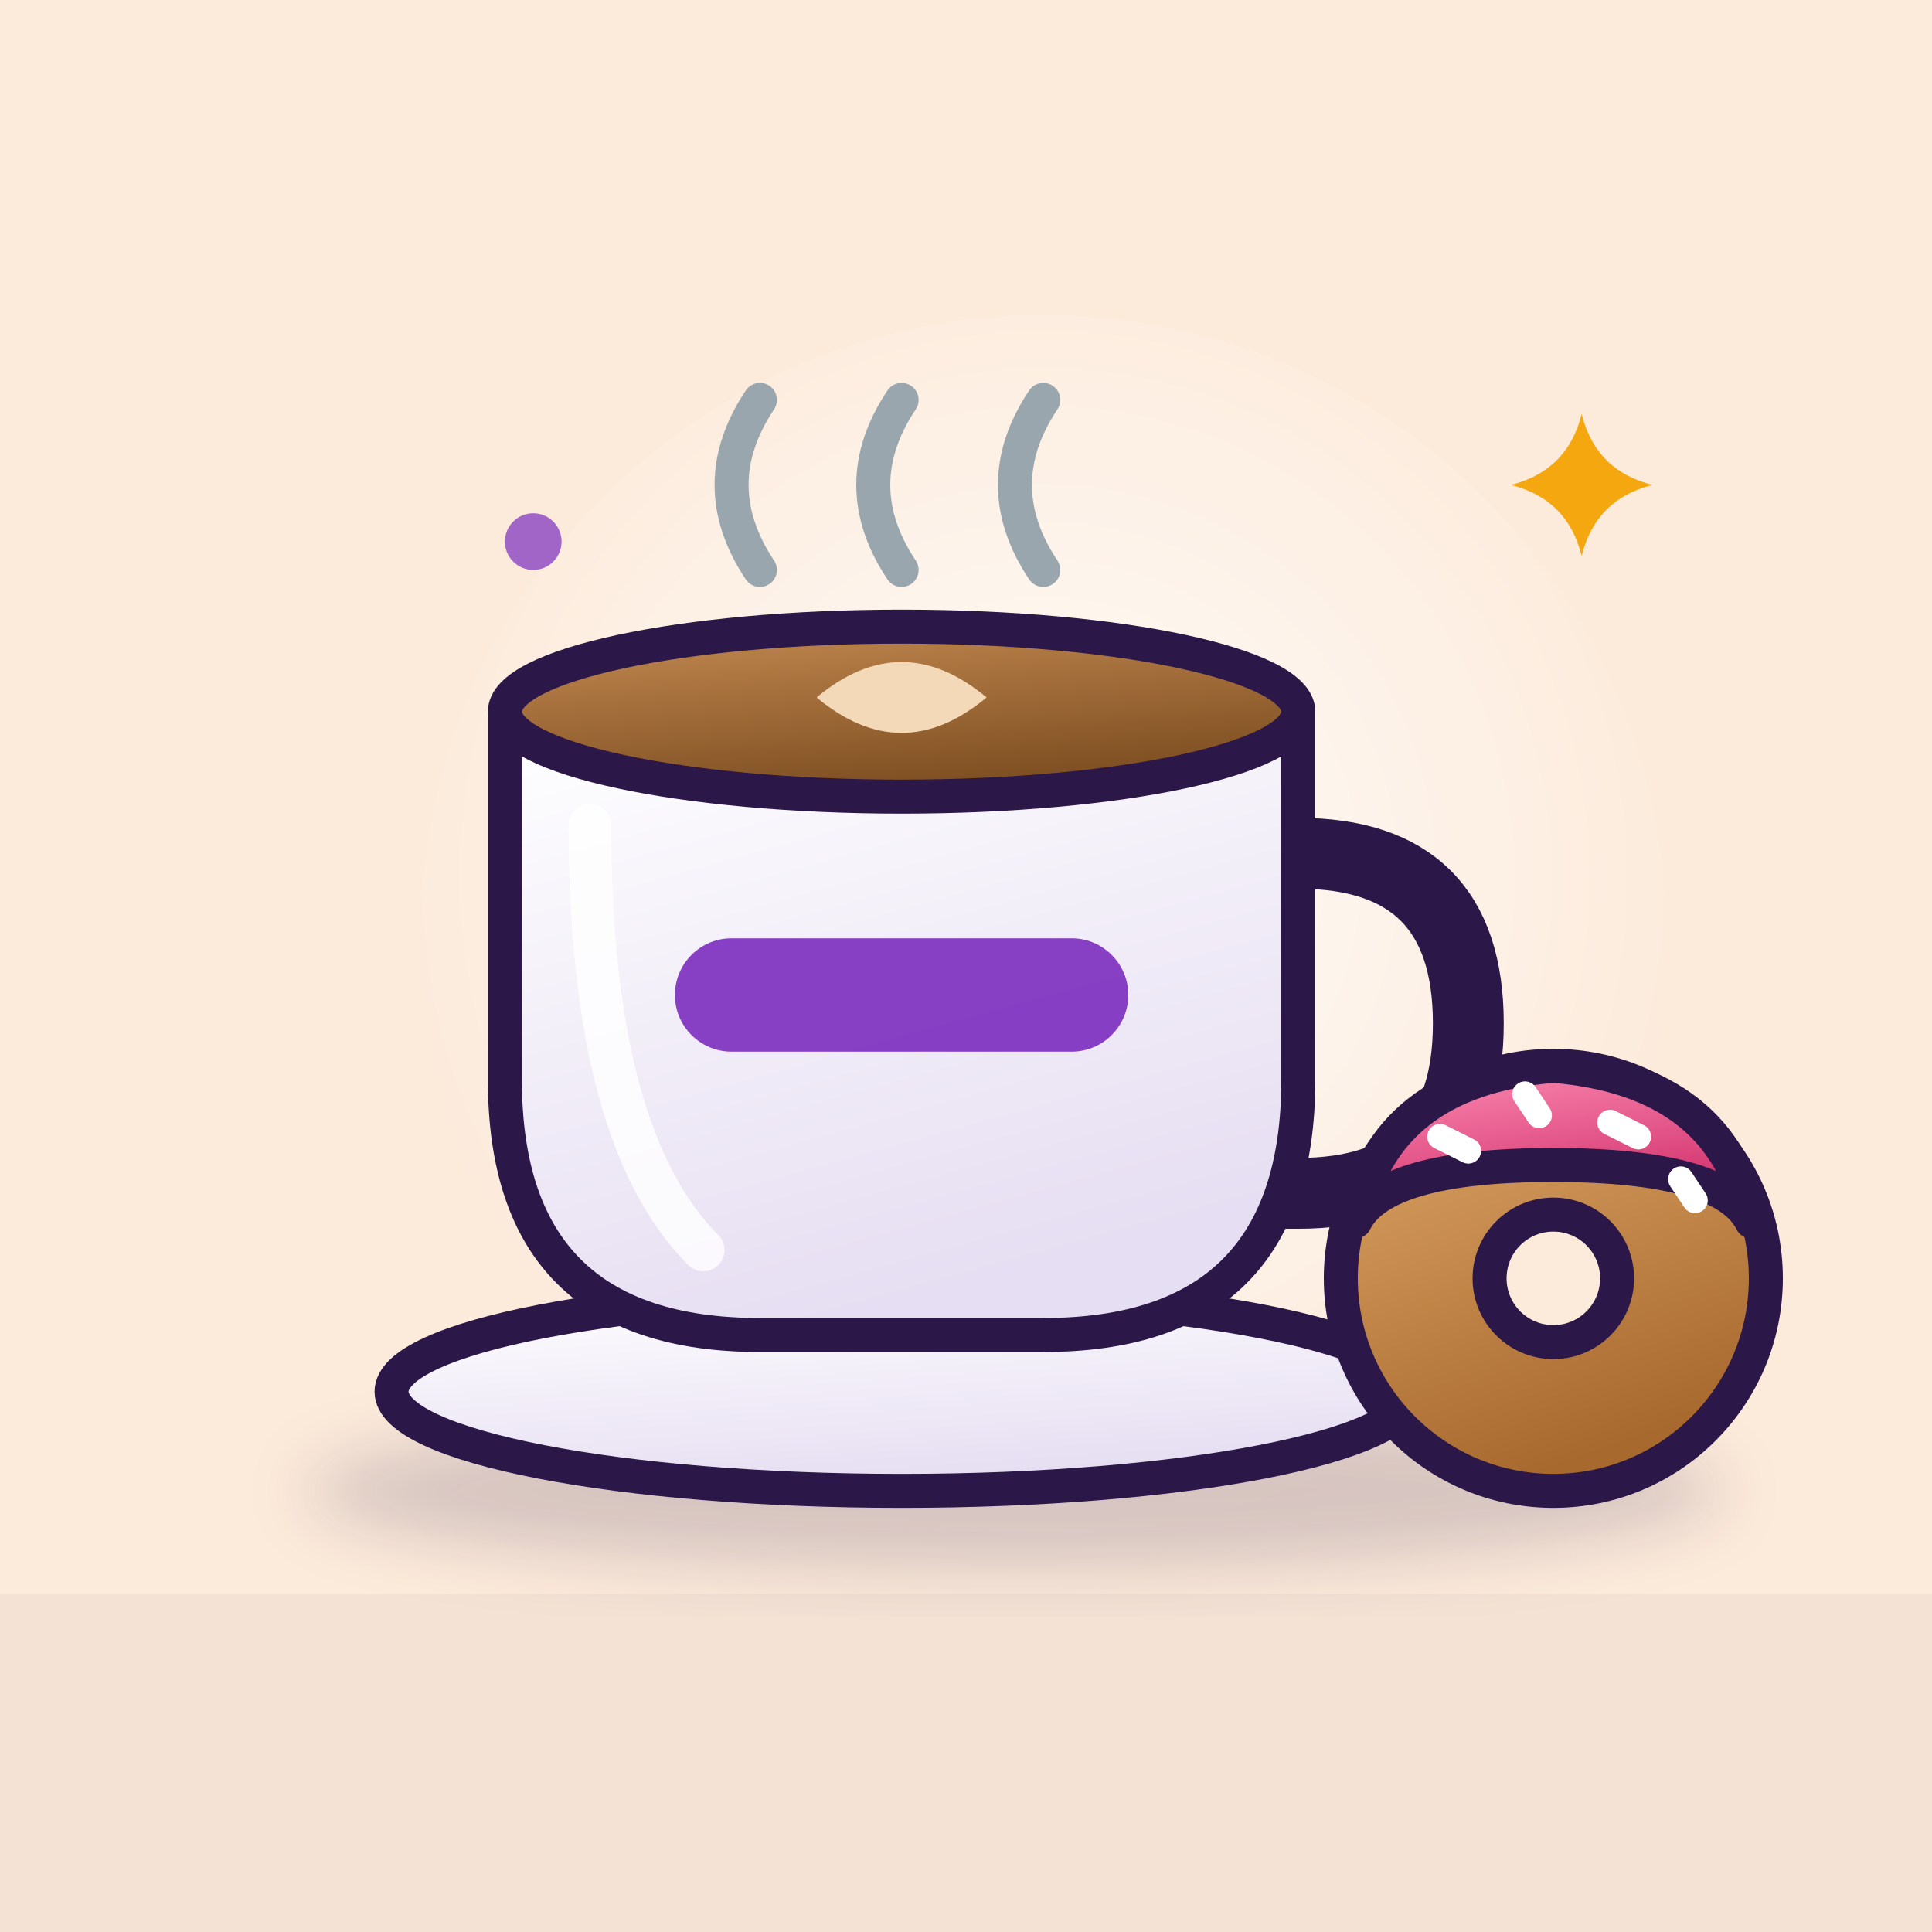
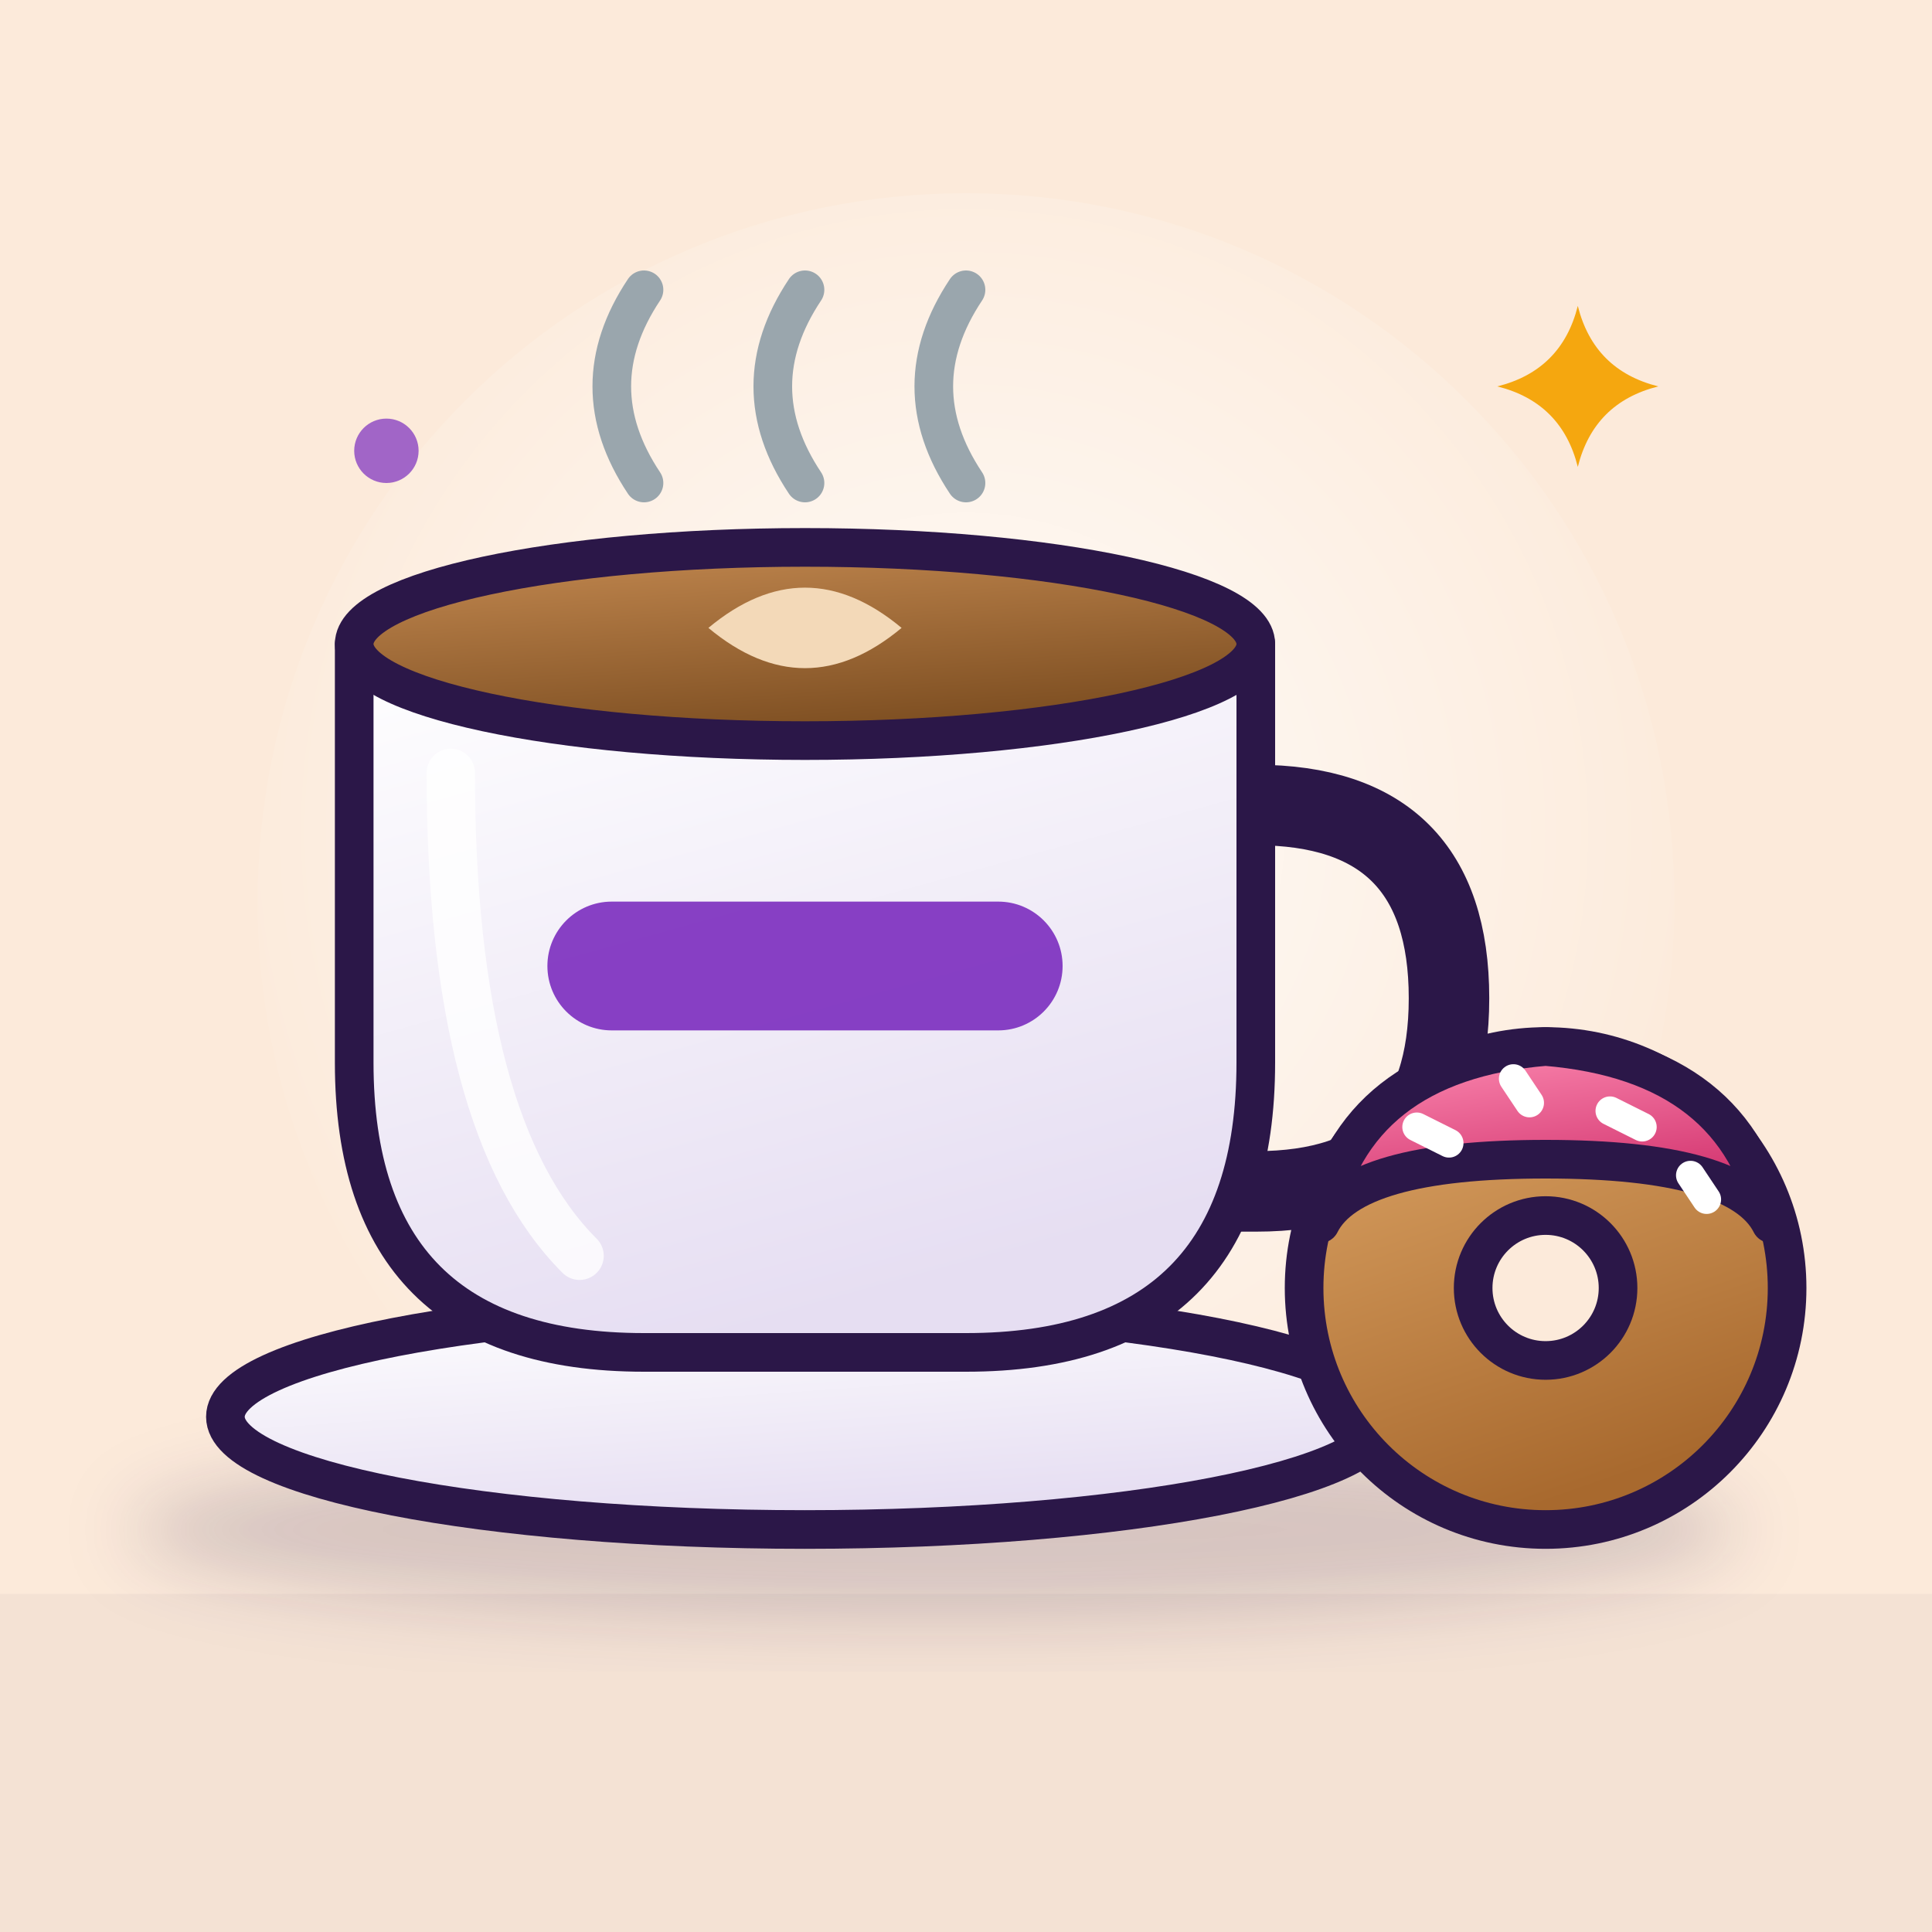
<svg xmlns="http://www.w3.org/2000/svg" viewBox="0 0 120 120" role="img">
  <defs>
    <linearGradient id="pur" x1="0" y1="0" x2="0.35" y2="1">
      <stop offset="0" stop-color="#A35BE8" />
      <stop offset="1" stop-color="#6A1FB5" />
    </linearGradient>
    <linearGradient id="purD" x1="0" y1="0" x2="0.35" y2="1">
      <stop offset="0" stop-color="#7B2CBF" />
      <stop offset="1" stop-color="#4A1287" />
    </linearGradient>
    <linearGradient id="gold" x1="0" y1="0" x2="0.35" y2="1">
      <stop offset="0" stop-color="#FFD45C" />
      <stop offset="1" stop-color="#F29A05" />
    </linearGradient>
    <linearGradient id="goldD" x1="0" y1="0" x2="0.35" y2="1">
      <stop offset="0" stop-color="#F2A20C" />
      <stop offset="1" stop-color="#C97A00" />
    </linearGradient>
    <linearGradient id="slate" x1="0" y1="0" x2="0.35" y2="1">
      <stop offset="0" stop-color="#66737B" />
      <stop offset="1" stop-color="#353F46" />
    </linearGradient>
    <linearGradient id="slateL" x1="0" y1="0" x2="0.35" y2="1">
      <stop offset="0" stop-color="#B8C3CA" />
      <stop offset="1" stop-color="#7F8C94" />
    </linearGradient>
    <linearGradient id="red" x1="0" y1="0" x2="0.35" y2="1">
      <stop offset="0" stop-color="#FF7A66" />
      <stop offset="1" stop-color="#CC3526" />
    </linearGradient>
    <linearGradient id="blue" x1="0" y1="0" x2="0.35" y2="1">
      <stop offset="0" stop-color="#5DB0F5" />
      <stop offset="1" stop-color="#1C64A8" />
    </linearGradient>
    <linearGradient id="green" x1="0" y1="0" x2="0.35" y2="1">
      <stop offset="0" stop-color="#5CC183" />
      <stop offset="1" stop-color="#22794A" />
    </linearGradient>
    <linearGradient id="greenD" x1="0" y1="0" x2="0.35" y2="1">
      <stop offset="0" stop-color="#2F8F57" />
      <stop offset="1" stop-color="#155A33" />
    </linearGradient>
    <linearGradient id="pink" x1="0" y1="0" x2="0.35" y2="1">
      <stop offset="0" stop-color="#FF8FB5" />
      <stop offset="1" stop-color="#D02F6B" />
    </linearGradient>
    <linearGradient id="teal" x1="0" y1="0" x2="0.35" y2="1">
      <stop offset="0" stop-color="#4CC4D2" />
      <stop offset="1" stop-color="#14808E" />
    </linearGradient>
    <linearGradient id="cream" x1="0" y1="0" x2="0.35" y2="1">
      <stop offset="0" stop-color="#FFFFFF" />
      <stop offset="1" stop-color="#E6DEF2" />
    </linearGradient>
    <linearGradient id="brown" x1="0" y1="0" x2="0.35" y2="1">
      <stop offset="0" stop-color="#C68B52" />
      <stop offset="1" stop-color="#7E4F22" />
    </linearGradient>
    <linearGradient id="screen" x1="0" y1="0" x2="0.35" y2="1">
      <stop offset="0" stop-color="#D6EDFF" />
      <stop offset="1" stop-color="#7FBDF2" />
    </linearGradient>
    <linearGradient id="wood" x1="0" y1="0" x2="0.35" y2="1">
      <stop offset="0" stop-color="#E0A869" />
      <stop offset="1" stop-color="#A8692E" />
    </linearGradient>
    <linearGradient id="glow" x1="0" y1="0" x2="0.35" y2="1">
      <stop offset="0" stop-color="#FFF3C4" />
      <stop offset="1" stop-color="#FFD45C" />
    </linearGradient>
    <linearGradient id="skin" x1="0" y1="0" x2="0.35" y2="1">
      <stop offset="0" stop-color="#FFFFFF" />
      <stop offset="1" stop-color="#F1EAF9" />
    </linearGradient>
    <filter id="soft" x="-30%" y="-30%" width="160%" height="160%">
      <feGaussianBlur stdDeviation="2.2" />
    </filter>
    <radialGradient id="halo" cx="0.5" cy="0.45" r="0.55">
      <stop offset="0" stop-color="#FFFFFF" stop-opacity="0.85" />
      <stop offset="1" stop-color="#FFFFFF" stop-opacity="0" />
    </radialGradient>
  </defs>
  <rect width="120" height="120" fill="#FCEADA" />
  <rect x="0" y="99" width="120" height="21" fill="#2B1748" opacity="0.04" />
-   <g transform="translate(12 9) scale(0.88)">
-     <circle cx="60" cy="56" r="44" fill="url(#halo)" />
-     <path d="M98 19 Q99 23 103 24 Q99 25 98 29 Q97 25 93 24 Q97 23 98 19 Z" fill="#F5A70F" stroke="none" />
-     <circle cx="24" cy="28" r="2" fill="#7B2CBF" opacity="0.7" stroke="none" />
-     <ellipse cx="58" cy="95" rx="50" ry="5.5" fill="#2B1748" opacity="0.18" filter="url(#soft)" />
-     <g stroke="#2B1748" stroke-width="2.4" stroke-linejoin="round" stroke-linecap="round">
-       <path d="M40 30 Q36 24 40 18 M50 30 Q46 24 50 18 M60 30 Q56 24 60 18" fill="none" stroke="#9AA6AD" stroke-width="2.4" />
-       <ellipse cx="50" cy="88" rx="36" ry="7" fill="url(#cream)" />
-       <path d="M72 50 H78 Q90 50 90 62 Q90 74 78 74 H72" fill="none" stroke-width="5" />
-       <path d="M22 40 H78 V66 Q78 84 60 84 H40 Q22 84 22 66 Z" fill="url(#cream)" />
-       <ellipse cx="50" cy="40" rx="28" ry="6" fill="url(#brown)" />
-       <path d="M44 39 Q50 34 56 39 Q50 44 44 39 Z" fill="#F3D9B8" stroke="none" />
-       <path d="M28 48 Q28 70 36 78" fill="none" stroke="#FFFFFF" stroke-width="3" opacity="0.8" />
-       <rect x="34" y="56" width="32" height="8" rx="4" fill="#7B2CBF" stroke="none" opacity="0.9" />
-       <circle cx="96" cy="80" r="15" fill="url(#wood)" />
-       <path d="M82 76 Q84 66 96 65 Q108 66 110 76 Q108 72 96 72 Q84 72 82 76 Z" fill="url(#pink)" />
-       <circle cx="96" cy="80" r="4.5" fill="#FCEADA" />
-       <path d="M88 70 L90 71 M100 69 L102 70 M94 67 L95 68.5 M105 73 L106 74.5" stroke="#FFFFFF" stroke-width="1.8" />
-     </g>
+   <circle cx="60" cy="56" r="44" fill="url(#halo)" />
+   <path d="M98 19 Q99 23 103 24 Q99 25 98 29 Q97 25 93 24 Q97 23 98 19 Z" fill="#F5A70F" stroke="none" />
+   <circle cx="24" cy="28" r="2" fill="#7B2CBF" opacity="0.7" stroke="none" />
+   <ellipse cx="58" cy="95" rx="50" ry="5.5" fill="#2B1748" opacity="0.18" filter="url(#soft)" />
+   <g stroke="#2B1748" stroke-width="2.4" stroke-linejoin="round" stroke-linecap="round">
+     <path d="M40 30 Q36 24 40 18 M50 30 Q46 24 50 18 M60 30 Q56 24 60 18" fill="none" stroke="#9AA6AD" stroke-width="2.4" />
+     <ellipse cx="50" cy="88" rx="36" ry="7" fill="url(#cream)" />
+     <path d="M72 50 H78 Q90 50 90 62 Q90 74 78 74 H72" fill="none" stroke-width="5" />
+     <path d="M22 40 H78 V66 Q78 84 60 84 H40 Q22 84 22 66 Z" fill="url(#cream)" />
+     <ellipse cx="50" cy="40" rx="28" ry="6" fill="url(#brown)" />
+     <path d="M44 39 Q50 34 56 39 Q50 44 44 39 Z" fill="#F3D9B8" stroke="none" />
+     <path d="M28 48 Q28 70 36 78" fill="none" stroke="#FFFFFF" stroke-width="3" opacity="0.8" />
+     <rect x="34" y="56" width="32" height="8" rx="4" fill="#7B2CBF" stroke="none" opacity="0.9" />
+     <circle cx="96" cy="80" r="15" fill="url(#wood)" />
+     <path d="M82 76 Q84 66 96 65 Q108 66 110 76 Q108 72 96 72 Q84 72 82 76 Z" fill="url(#pink)" />
+     <circle cx="96" cy="80" r="4.5" fill="#FCEADA" />
+     <path d="M88 70 L90 71 M100 69 L102 70 M94 67 L95 68.5 M105 73 L106 74.5" stroke="#FFFFFF" stroke-width="1.8" />
  </g>
</svg>
